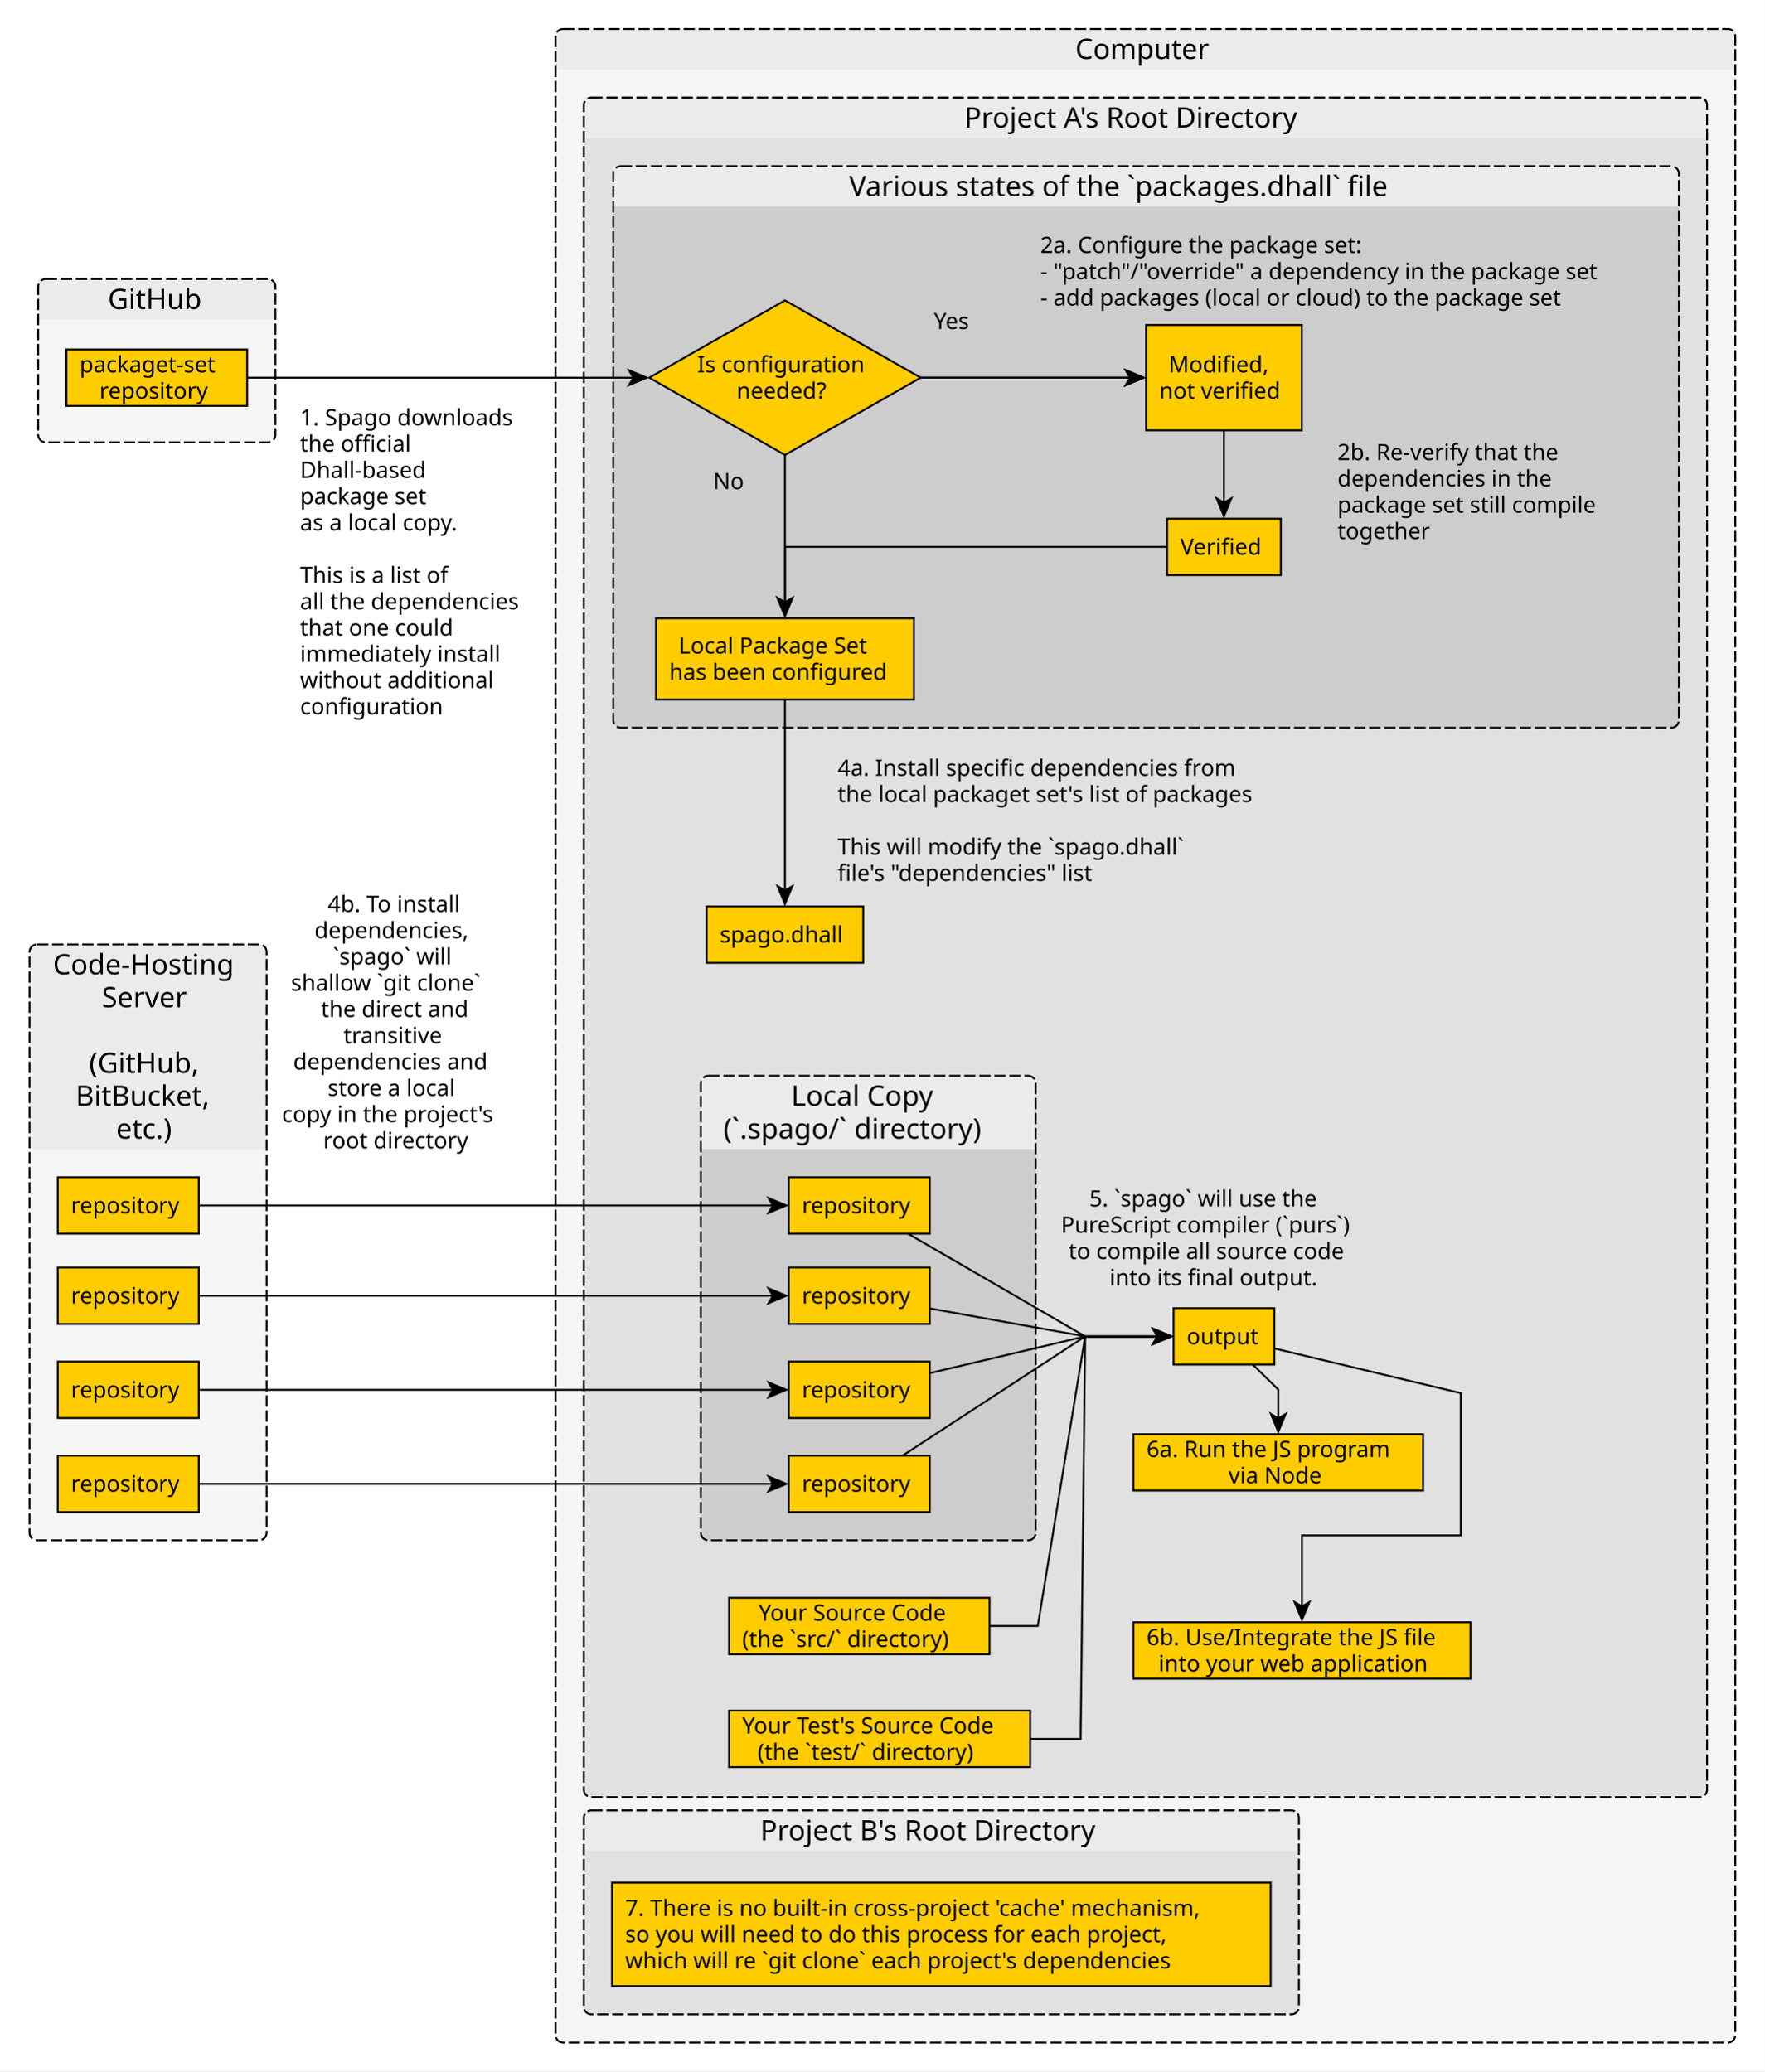
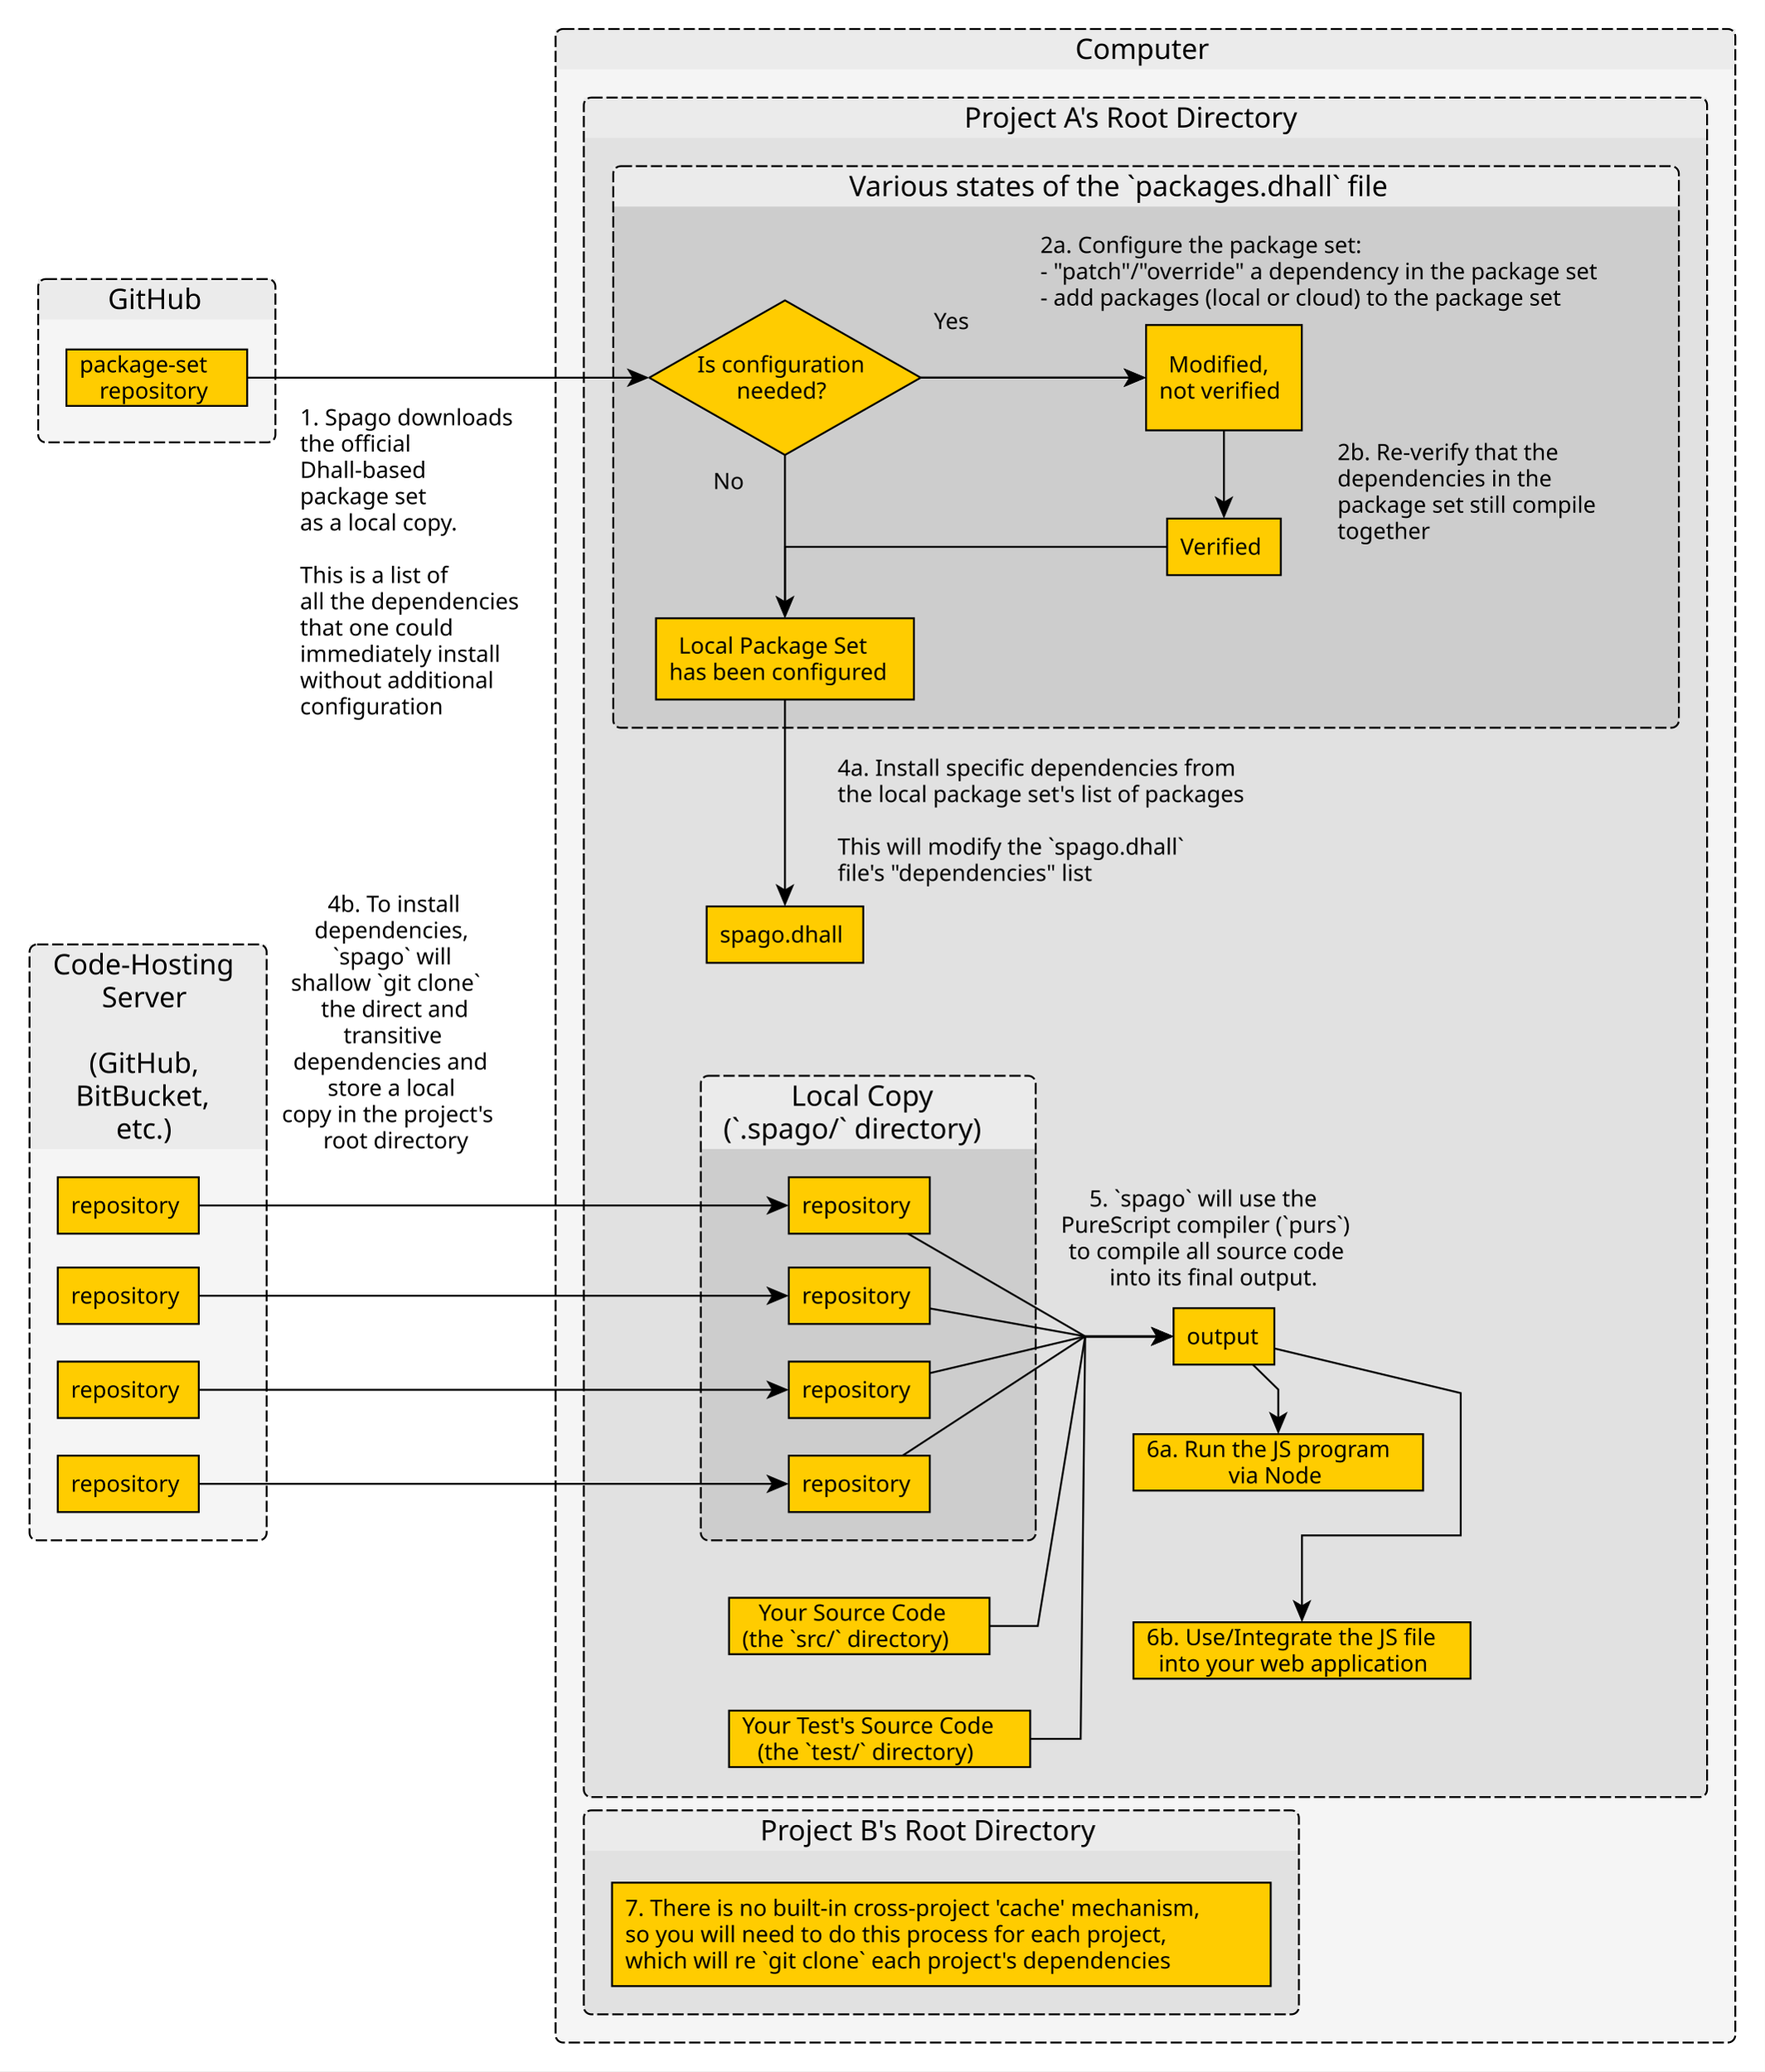
<svg xmlns="http://www.w3.org/2000/svg" fill-opacity="1" color-rendering="auto" color-interpolation="auto" text-rendering="auto" stroke="black" stroke-linecap="square" width="938" stroke-miterlimit="10" shape-rendering="auto" stroke-opacity="1" fill="black" stroke-dasharray="none" font-weight="normal" stroke-width="1" height="1101" font-family="'Dialog'" font-style="normal" stroke-linejoin="miter" font-size="12px" stroke-dashoffset="0" image-rendering="auto">
  <defs id="genericDefs" />
  <g>
    <defs id="defs1">
      <clipPath clipPathUnits="userSpaceOnUse" id="clipPath1">
        <path d="M0 0 L938 0 L938 1101 L0 1101 L0 0 Z" />
      </clipPath>
      <clipPath clipPathUnits="userSpaceOnUse" id="clipPath2">
        <path d="M-5 -35 L933 -35 L933 1066 L-5 1066 L-5 -35 Z" />
      </clipPath>
    </defs>
    <g fill="white" text-rendering="geometricPrecision" shape-rendering="geometricPrecision" transform="translate(5,35)" stroke="white">
      <rect x="-5" width="938" height="1101" y="-35" clip-path="url(#clipPath2)" stroke="none" />
    </g>
    <g fill="rgb(245,245,245)" text-rendering="geometricPrecision" shape-rendering="geometricPrecision" transform="matrix(1,0,0,1,5,35)" stroke="rgb(245,245,245)">
      <rect x="15.3" y="113.328" clip-path="url(#clipPath2)" width="126.061" rx="4" ry="4" height="86.782" stroke="none" />
      <rect x="15.3" y="113.328" clip-path="url(#clipPath2)" fill="rgb(235,235,235)" width="126.061" height="21.461" stroke="none" />
    </g>
    <g font-size="15px" stroke-linecap="butt" transform="matrix(1,0,0,1,5,35)" text-rendering="geometricPrecision" font-family="sans-serif" shape-rendering="geometricPrecision" stroke-miterlimit="1.45">
      <text x="52.341" xml:space="preserve" y="129.252" clip-path="url(#clipPath2)" stroke="none">GitHub</text>
      <rect x="15.3" y="113.328" clip-path="url(#clipPath2)" fill="none" width="126.061" stroke-dasharray="6,2" rx="4" ry="4" height="86.782" />
    </g>
    <g fill="rgb(255,204,0)" text-rendering="geometricPrecision" shape-rendering="geometricPrecision" transform="matrix(1,0,0,1,5,35)" stroke="rgb(255,204,0)">
      <rect x="30.3" width="96.061" height="30" y="150.758" clip-path="url(#clipPath2)" stroke="none" />
    </g>
    <g text-rendering="geometricPrecision" stroke-miterlimit="1.45" shape-rendering="geometricPrecision" transform="matrix(1,0,0,1,5,35)" stroke-linecap="butt">
      <rect fill="none" x="30.3" width="96.061" height="30" y="150.758" clip-path="url(#clipPath2)" />
-       <text x="37.3" xml:space="preserve" y="162.928" clip-path="url(#clipPath2)" font-family="sans-serif" stroke="none">packaget-set </text>
+       <text x="37.3" xml:space="preserve" y="162.928" clip-path="url(#clipPath2)" font-family="sans-serif" stroke="none">package-set </text>
      <text x="47.859" xml:space="preserve" y="176.897" clip-path="url(#clipPath2)" font-family="sans-serif" stroke="none">repository</text>
    </g>
    <g fill="rgb(245,245,245)" text-rendering="geometricPrecision" shape-rendering="geometricPrecision" transform="matrix(1,0,0,1,5,35)" stroke="rgb(245,245,245)">
      <rect x="290.271" y="-19.595" clip-path="url(#clipPath2)" width="627.009" rx="4" ry="4" height="1070.384" stroke="none" />
      <rect x="290.271" y="-19.595" clip-path="url(#clipPath2)" fill="rgb(235,235,235)" width="627.009" height="21.461" stroke="none" />
    </g>
    <g font-size="15px" stroke-linecap="butt" transform="matrix(1,0,0,1,5,35)" text-rendering="geometricPrecision" font-family="sans-serif" shape-rendering="geometricPrecision" stroke-miterlimit="1.45">
      <text x="566.491" xml:space="preserve" y="-3.672" clip-path="url(#clipPath2)" stroke="none">Computer</text>
      <rect x="290.271" y="-19.595" clip-path="url(#clipPath2)" fill="none" width="627.009" stroke-dasharray="6,2" rx="4" ry="4" height="1070.384" />
    </g>
    <g fill="rgb(225,225,225)" text-rendering="geometricPrecision" shape-rendering="geometricPrecision" transform="matrix(1,0,0,1,5,35)" stroke="rgb(225,225,225)">
      <rect x="305.271" y="16.866" clip-path="url(#clipPath2)" width="597.009" rx="4" ry="4" height="903.462" stroke="none" />
      <rect x="305.271" y="16.866" clip-path="url(#clipPath2)" fill="rgb(235,235,235)" width="597.009" height="21.461" stroke="none" />
    </g>
    <g font-size="15px" stroke-linecap="butt" transform="matrix(1,0,0,1,5,35)" text-rendering="geometricPrecision" font-family="sans-serif" shape-rendering="geometricPrecision" stroke-miterlimit="1.45">
      <text x="507.506" xml:space="preserve" y="32.789" clip-path="url(#clipPath2)" stroke="none">Project A's Root Directory</text>
      <rect x="305.271" y="16.866" clip-path="url(#clipPath2)" fill="none" width="597.009" stroke-dasharray="6,2" rx="4" ry="4" height="903.462" />
    </g>
    <g fill="rgb(205,205,205)" text-rendering="geometricPrecision" shape-rendering="geometricPrecision" transform="matrix(1,0,0,1,5,35)" stroke="rgb(205,205,205)">
      <rect x="367.459" y="536.887" clip-path="url(#clipPath2)" width="178" rx="4" ry="4" height="246.922" stroke="none" />
      <rect x="367.459" y="536.887" clip-path="url(#clipPath2)" fill="rgb(235,235,235)" width="178" height="38.922" stroke="none" />
    </g>
    <g font-size="15px" stroke-linecap="butt" transform="matrix(1,0,0,1,5,35)" text-rendering="geometricPrecision" font-family="sans-serif" shape-rendering="geometricPrecision" stroke-miterlimit="1.45">
      <text x="415.48" xml:space="preserve" y="552.81" clip-path="url(#clipPath2)" stroke="none">Local Copy</text>
      <text x="379.481" xml:space="preserve" y="570.271" clip-path="url(#clipPath2)" stroke="none">(`.spago/` directory)</text>
      <rect x="367.459" y="536.887" clip-path="url(#clipPath2)" fill="none" width="178" stroke-dasharray="6,2" rx="4" ry="4" height="246.922" />
    </g>
    <g fill="rgb(255,204,0)" text-rendering="geometricPrecision" shape-rendering="geometricPrecision" transform="matrix(1,0,0,1,5,35)" stroke="rgb(255,204,0)">
      <rect x="414.217" width="74.943" height="30" y="638.809" clip-path="url(#clipPath2)" stroke="none" />
    </g>
    <g text-rendering="geometricPrecision" stroke-miterlimit="1.45" shape-rendering="geometricPrecision" transform="matrix(1,0,0,1,5,35)" stroke-linecap="butt">
      <rect fill="none" x="414.217" width="74.943" height="30" y="638.809" clip-path="url(#clipPath2)" />
      <text x="421.217" xml:space="preserve" y="657.963" clip-path="url(#clipPath2)" font-family="sans-serif" stroke="none">repository</text>
    </g>
    <g fill="rgb(255,204,0)" text-rendering="geometricPrecision" shape-rendering="geometricPrecision" transform="matrix(1,0,0,1,5,35)" stroke="rgb(255,204,0)">
      <rect x="414.217" width="74.943" height="30" y="590.809" clip-path="url(#clipPath2)" stroke="none" />
    </g>
    <g text-rendering="geometricPrecision" stroke-miterlimit="1.45" shape-rendering="geometricPrecision" transform="matrix(1,0,0,1,5,35)" stroke-linecap="butt">
      <rect fill="none" x="414.217" width="74.943" height="30" y="590.809" clip-path="url(#clipPath2)" />
      <text x="421.217" xml:space="preserve" y="609.963" clip-path="url(#clipPath2)" font-family="sans-serif" stroke="none">repository</text>
    </g>
    <g fill="rgb(255,204,0)" text-rendering="geometricPrecision" shape-rendering="geometricPrecision" transform="matrix(1,0,0,1,5,35)" stroke="rgb(255,204,0)">
      <rect x="414.217" width="74.943" height="30" y="688.809" clip-path="url(#clipPath2)" stroke="none" />
    </g>
    <g text-rendering="geometricPrecision" stroke-miterlimit="1.45" shape-rendering="geometricPrecision" transform="matrix(1,0,0,1,5,35)" stroke-linecap="butt">
      <rect fill="none" x="414.217" width="74.943" height="30" y="688.809" clip-path="url(#clipPath2)" />
      <text x="421.217" xml:space="preserve" y="707.963" clip-path="url(#clipPath2)" font-family="sans-serif" stroke="none">repository</text>
    </g>
    <g fill="rgb(255,204,0)" text-rendering="geometricPrecision" shape-rendering="geometricPrecision" transform="matrix(1,0,0,1,5,35)" stroke="rgb(255,204,0)">
      <rect x="414.217" width="74.943" height="30" y="738.809" clip-path="url(#clipPath2)" stroke="none" />
    </g>
    <g text-rendering="geometricPrecision" stroke-miterlimit="1.45" shape-rendering="geometricPrecision" transform="matrix(1,0,0,1,5,35)" stroke-linecap="butt">
      <rect fill="none" x="414.217" width="74.943" height="30" y="738.809" clip-path="url(#clipPath2)" />
      <text x="421.217" xml:space="preserve" y="757.963" clip-path="url(#clipPath2)" font-family="sans-serif" stroke="none">repository</text>
    </g>
    <g fill="rgb(255,204,0)" text-rendering="geometricPrecision" shape-rendering="geometricPrecision" transform="matrix(1,0,0,1,5,35)" stroke="rgb(255,204,0)">
      <rect x="618.725" width="53.58" height="30" y="660.409" clip-path="url(#clipPath2)" stroke="none" />
    </g>
    <g text-rendering="geometricPrecision" stroke-miterlimit="1.45" shape-rendering="geometricPrecision" transform="matrix(1,0,0,1,5,35)" stroke-linecap="butt">
      <rect fill="none" x="618.725" width="53.58" height="30" y="660.409" clip-path="url(#clipPath2)" />
      <text x="625.725" xml:space="preserve" y="679.563" clip-path="url(#clipPath2)" font-family="sans-serif" stroke="none">output</text>
    </g>
    <g fill="rgb(255,204,0)" text-rendering="geometricPrecision" shape-rendering="geometricPrecision" transform="matrix(1,0,0,1,5,35)" stroke="rgb(255,204,0)">
      <rect x="370.565" width="83.24" height="30" y="446.829" clip-path="url(#clipPath2)" stroke="none" />
    </g>
    <g text-rendering="geometricPrecision" stroke-miterlimit="1.45" shape-rendering="geometricPrecision" transform="matrix(1,0,0,1,5,35)" stroke-linecap="butt">
      <rect fill="none" x="370.565" width="83.24" height="30" y="446.829" clip-path="url(#clipPath2)" />
      <text x="377.565" xml:space="preserve" y="465.983" clip-path="url(#clipPath2)" font-family="sans-serif" stroke="none">spago.dhall</text>
    </g>
    <g fill="rgb(255,204,0)" text-rendering="geometricPrecision" shape-rendering="geometricPrecision" transform="matrix(1,0,0,1,5,35)" stroke="rgb(255,204,0)">
      <rect x="382.459" width="138.459" height="30" y="814.359" clip-path="url(#clipPath2)" stroke="none" />
    </g>
    <g text-rendering="geometricPrecision" stroke-miterlimit="1.45" shape-rendering="geometricPrecision" transform="matrix(1,0,0,1,5,35)" stroke-linecap="butt">
      <rect fill="none" x="382.459" width="138.459" height="30" y="814.359" clip-path="url(#clipPath2)" />
      <text x="398.169" xml:space="preserve" y="826.529" clip-path="url(#clipPath2)" font-family="sans-serif" stroke="none">Your Source Code</text>
      <text x="389.459" xml:space="preserve" y="840.498" clip-path="url(#clipPath2)" font-family="sans-serif" stroke="none">(the `src/` directory)</text>
    </g>
    <g fill="rgb(255,204,0)" text-rendering="geometricPrecision" shape-rendering="geometricPrecision" transform="matrix(1,0,0,1,5,35)" stroke="rgb(255,204,0)">
      <rect x="382.459" width="160.074" height="30" y="874.359" clip-path="url(#clipPath2)" stroke="none" />
    </g>
    <g text-rendering="geometricPrecision" stroke-miterlimit="1.45" shape-rendering="geometricPrecision" transform="matrix(1,0,0,1,5,35)" stroke-linecap="butt">
      <rect fill="none" x="382.459" width="160.074" height="30" y="874.359" clip-path="url(#clipPath2)" />
      <text x="389.459" xml:space="preserve" y="886.529" clip-path="url(#clipPath2)" font-family="sans-serif" stroke="none">Your Test's Source Code</text>
      <text x="397.636" xml:space="preserve" y="900.498" clip-path="url(#clipPath2)" font-family="sans-serif" stroke="none">(the `test/` directory)</text>
    </g>
    <g fill="rgb(255,204,0)" text-rendering="geometricPrecision" shape-rendering="geometricPrecision" transform="matrix(1,0,0,1,5,35)" stroke="rgb(255,204,0)">
      <rect x="597.412" width="153.945" height="30" y="727.385" clip-path="url(#clipPath2)" stroke="none" />
    </g>
    <g text-rendering="geometricPrecision" stroke-miterlimit="1.45" shape-rendering="geometricPrecision" transform="matrix(1,0,0,1,5,35)" stroke-linecap="butt">
      <rect fill="none" x="597.412" width="153.945" height="30" y="727.385" clip-path="url(#clipPath2)" />
      <text x="604.412" xml:space="preserve" y="739.554" clip-path="url(#clipPath2)" font-family="sans-serif" stroke="none">6a. Run the JS program</text>
      <text x="647.924" xml:space="preserve" y="753.523" clip-path="url(#clipPath2)" font-family="sans-serif" stroke="none">via Node</text>
    </g>
    <g fill="rgb(255,204,0)" text-rendering="geometricPrecision" shape-rendering="geometricPrecision" transform="matrix(1,0,0,1,5,35)" stroke="rgb(255,204,0)">
      <rect x="597.412" width="179.135" height="30" y="827.38" clip-path="url(#clipPath2)" stroke="none" />
    </g>
    <g text-rendering="geometricPrecision" stroke-miterlimit="1.45" shape-rendering="geometricPrecision" transform="matrix(1,0,0,1,5,35)" stroke-linecap="butt">
      <rect fill="none" x="597.412" width="179.135" height="30" y="827.38" clip-path="url(#clipPath2)" />
      <text x="604.412" xml:space="preserve" y="839.55" clip-path="url(#clipPath2)" font-family="sans-serif" stroke="none">6b. Use/Integrate the JS file</text>
      <text x="610.769" xml:space="preserve" y="853.519" clip-path="url(#clipPath2)" font-family="sans-serif" stroke="none">into your web application</text>
      <path fill="none" d="M489.16 660.55 L571.746 675.409 L610.725 675.409" clip-path="url(#clipPath2)" />
      <path d="M618.725 675.409 L606.725 670.409 L609.725 675.409 L606.725 680.409 Z" clip-path="url(#clipPath2)" stroke="none" />
      <path fill="none" d="M477.563 620.809 L571.746 675.409 L610.725 675.409" clip-path="url(#clipPath2)" />
      <path d="M618.725 675.409 L606.725 670.409 L609.725 675.409 L606.725 680.409 Z" clip-path="url(#clipPath2)" stroke="none" />
      <path fill="none" d="M489.16 694.944 L571.746 675.409 L610.725 675.409" clip-path="url(#clipPath2)" />
      <path d="M618.725 675.409 L606.725 670.409 L609.725 675.409 L606.725 680.409 Z" clip-path="url(#clipPath2)" stroke="none" />
      <text x="573.961" xml:space="preserve" y="606.356" clip-path="url(#clipPath2)" font-family="sans-serif" stroke="none">5. `spago` will use the </text>
      <text x="558.891" xml:space="preserve" y="620.325" clip-path="url(#clipPath2)" font-family="sans-serif" stroke="none">PureScript compiler (`purs`)</text>
      <text x="562.942" xml:space="preserve" y="634.294" clip-path="url(#clipPath2)" font-family="sans-serif" stroke="none">to compile all source code </text>
      <text x="584.704" xml:space="preserve" y="648.262" clip-path="url(#clipPath2)" font-family="sans-serif" stroke="none">into its final output.</text>
      <path fill="none" d="M474.659 738.809 L571.746 675.409 L610.725 675.409" clip-path="url(#clipPath2)" />
      <path d="M618.725 675.409 L606.725 670.409 L609.725 675.409 L606.725 680.409 Z" clip-path="url(#clipPath2)" stroke="none" />
      <path fill="none" d="M520.918 829.359 L546.558 829.359 L571.746 675.409 L610.725 675.409" clip-path="url(#clipPath2)" />
      <path d="M618.725 675.409 L606.725 670.409 L609.725 675.409 L606.725 680.409 Z" clip-path="url(#clipPath2)" stroke="none" />
      <path fill="none" d="M542.533 889.359 L569.343 889.359 L571.746 675.409 L610.725 675.409" clip-path="url(#clipPath2)" />
      <path d="M618.725 675.409 L606.725 670.409 L609.725 675.409 L606.725 680.409 Z" clip-path="url(#clipPath2)" stroke="none" />
      <path fill="none" d="M660.841 690.409 L674.385 703.663 L674.385 719.385" clip-path="url(#clipPath2)" />
      <path d="M674.385 727.385 L679.385 715.385 L674.385 718.385 L669.385 715.385 Z" clip-path="url(#clipPath2)" stroke="none" />
      <path fill="none" d="M672.305 681.828 L771.357 705.563 L771.357 781.2 L686.98 781.2 L686.98 819.38" clip-path="url(#clipPath2)" />
      <path d="M686.98 827.38 L691.98 815.38 L686.98 818.38 L681.98 815.38 Z" clip-path="url(#clipPath2)" stroke="none" />
    </g>
    <g fill="rgb(205,205,205)" text-rendering="geometricPrecision" shape-rendering="geometricPrecision" transform="matrix(1,0,0,1,5,35)" stroke="rgb(205,205,205)">
      <rect x="320.913" y="53.327" clip-path="url(#clipPath2)" width="566.367" rx="4" ry="4" height="298.527" stroke="none" />
      <rect x="320.913" y="53.327" clip-path="url(#clipPath2)" fill="rgb(235,235,235)" width="566.367" height="21.461" stroke="none" />
    </g>
    <g font-size="15px" stroke-linecap="butt" transform="matrix(1,0,0,1,5,35)" text-rendering="geometricPrecision" font-family="sans-serif" shape-rendering="geometricPrecision" stroke-miterlimit="1.45">
      <text x="446.303" xml:space="preserve" y="69.25" clip-path="url(#clipPath2)" stroke="none">Various states of the `packages.dhall` file</text>
      <rect x="320.913" y="53.327" clip-path="url(#clipPath2)" fill="none" width="566.367" stroke-dasharray="6,2" rx="4" ry="4" height="298.527" />
    </g>
    <g fill="rgb(255,204,0)" text-rendering="geometricPrecision" shape-rendering="geometricPrecision" transform="matrix(1,0,0,1,5,35)" stroke="rgb(255,204,0)">
      <path d="M340.049 165.758 L412.185 124.675 L484.322 165.758 L412.185 206.841 Z" fill-rule="evenodd" clip-path="url(#clipPath2)" stroke="none" />
    </g>
    <g text-rendering="geometricPrecision" stroke-miterlimit="1.45" shape-rendering="geometricPrecision" transform="matrix(1,0,0,1,5,35)" stroke-linecap="butt">
      <path fill="none" d="M340.049 165.758 L412.185 124.675 L484.322 165.758 L412.185 206.841 Z" fill-rule="evenodd" clip-path="url(#clipPath2)" />
      <text x="365.583" xml:space="preserve" y="162.928" clip-path="url(#clipPath2)" font-family="sans-serif" stroke="none">Is configuration</text>
      <text x="386.507" xml:space="preserve" y="176.897" clip-path="url(#clipPath2)" font-family="sans-serif" stroke="none">needed?</text>
    </g>
    <g fill="rgb(255,204,0)" text-rendering="geometricPrecision" shape-rendering="geometricPrecision" transform="matrix(1,0,0,1,5,35)" stroke="rgb(255,204,0)">
      <rect x="343.642" width="137.088" height="43.2" y="293.654" clip-path="url(#clipPath2)" stroke="none" />
    </g>
    <g text-rendering="geometricPrecision" stroke-miterlimit="1.45" shape-rendering="geometricPrecision" transform="matrix(1,0,0,1,5,35)" stroke-linecap="butt">
      <rect fill="none" x="343.642" width="137.088" height="43.2" y="293.654" clip-path="url(#clipPath2)" />
      <text x="355.71" xml:space="preserve" y="312.424" clip-path="url(#clipPath2)" font-family="sans-serif" stroke="none">Local Package Set </text>
      <text x="350.642" xml:space="preserve" y="326.393" clip-path="url(#clipPath2)" font-family="sans-serif" stroke="none">has been configured</text>
    </g>
    <g fill="rgb(255,204,0)" text-rendering="geometricPrecision" shape-rendering="geometricPrecision" transform="matrix(1,0,0,1,5,35)" stroke="rgb(255,204,0)">
      <rect x="615.306" width="60.418" height="30.03" y="240.669" clip-path="url(#clipPath2)" stroke="none" />
    </g>
    <g text-rendering="geometricPrecision" stroke-miterlimit="1.45" shape-rendering="geometricPrecision" transform="matrix(1,0,0,1,5,35)" stroke-linecap="butt">
      <rect fill="none" x="615.306" width="60.418" height="30.03" y="240.669" clip-path="url(#clipPath2)" />
      <text x="622.306" xml:space="preserve" y="259.838" clip-path="url(#clipPath2)" font-family="sans-serif" stroke="none">Verified</text>
    </g>
    <g fill="rgb(255,204,0)" text-rendering="geometricPrecision" shape-rendering="geometricPrecision" transform="matrix(1,0,0,1,5,35)" stroke="rgb(255,204,0)">
      <rect x="604.126" width="82.777" height="56" y="137.758" clip-path="url(#clipPath2)" stroke="none" />
    </g>
    <g text-rendering="geometricPrecision" stroke-miterlimit="1.45" shape-rendering="geometricPrecision" transform="matrix(1,0,0,1,5,35)" stroke-linecap="butt">
      <rect fill="none" x="604.126" width="82.777" height="56" y="137.758" clip-path="url(#clipPath2)" />
      <text x="616.098" xml:space="preserve" y="162.928" clip-path="url(#clipPath2)" font-family="sans-serif" stroke="none">Modified, </text>
      <text x="611.126" xml:space="preserve" y="176.897" clip-path="url(#clipPath2)" font-family="sans-serif" stroke="none">not verified</text>
      <path fill="none" d="M126.361 165.758 L332.066 165.758" clip-path="url(#clipPath2)" />
      <path d="M340.066 165.758 L328.066 160.758 L331.066 165.758 L328.066 170.758 Z" clip-path="url(#clipPath2)" stroke="none" />
      <text x="154.449" xml:space="preserve" y="191.084" clip-path="url(#clipPath2)" font-family="sans-serif" stroke="none">1. Spago downloads </text>
      <text x="154.449" xml:space="preserve" y="205.053" clip-path="url(#clipPath2)" font-family="sans-serif" stroke="none">the official </text>
      <text x="154.449" xml:space="preserve" y="219.022" clip-path="url(#clipPath2)" font-family="sans-serif" stroke="none">Dhall-based </text>
      <text x="154.449" xml:space="preserve" y="232.99" clip-path="url(#clipPath2)" font-family="sans-serif" stroke="none">package set</text>
      <text x="154.449" xml:space="preserve" y="246.959" clip-path="url(#clipPath2)" font-family="sans-serif" stroke="none">as a local copy.</text>
      <text x="154.449" xml:space="preserve" y="260.928" clip-path="url(#clipPath2)" font-family="sans-serif" stroke="none"> </text>
      <text x="154.449" xml:space="preserve" y="274.897" clip-path="url(#clipPath2)" font-family="sans-serif" stroke="none">This is a list of </text>
      <text x="154.449" xml:space="preserve" y="288.865" clip-path="url(#clipPath2)" font-family="sans-serif" stroke="none">all the dependencies </text>
      <text x="154.449" xml:space="preserve" y="302.834" clip-path="url(#clipPath2)" font-family="sans-serif" stroke="none">that one could </text>
      <text x="154.449" xml:space="preserve" y="316.803" clip-path="url(#clipPath2)" font-family="sans-serif" stroke="none">immediately install </text>
      <text x="154.449" xml:space="preserve" y="330.772" clip-path="url(#clipPath2)" font-family="sans-serif" stroke="none">without additional</text>
      <text x="154.449" xml:space="preserve" y="344.74" clip-path="url(#clipPath2)" font-family="sans-serif" stroke="none">configuration</text>
      <path fill="none" d="M412.185 206.837 L412.185 285.668" clip-path="url(#clipPath2)" />
      <path d="M412.185 293.668 L417.185 281.668 L412.185 284.668 L407.185 281.668 Z" clip-path="url(#clipPath2)" stroke="none" />
      <text x="374.026" xml:space="preserve" y="224.98" clip-path="url(#clipPath2)" font-family="sans-serif" stroke="none">No</text>
      <path fill="none" d="M412.185 336.854 L412.185 438.829" clip-path="url(#clipPath2)" />
      <path d="M412.185 446.829 L417.185 434.829 L412.185 437.829 L407.185 434.829 Z" clip-path="url(#clipPath2)" stroke="none" />
      <text x="440.185" xml:space="preserve" y="377.392" clip-path="url(#clipPath2)" font-family="sans-serif" stroke="none">4a. Install specific dependencies from </text>
-       <text x="440.185" xml:space="preserve" y="391.361" clip-path="url(#clipPath2)" font-family="sans-serif" stroke="none">the local packaget set's list of packages</text>
+       <text x="440.185" xml:space="preserve" y="391.361" clip-path="url(#clipPath2)" font-family="sans-serif" stroke="none">the local package set's list of packages</text>
      <text x="440.185" xml:space="preserve" y="405.329" clip-path="url(#clipPath2)" font-family="sans-serif" stroke="none"> </text>
      <text x="440.185" xml:space="preserve" y="419.298" clip-path="url(#clipPath2)" font-family="sans-serif" stroke="none">This will modify the `spago.dhall` </text>
      <text x="440.185" xml:space="preserve" y="433.267" clip-path="url(#clipPath2)" font-family="sans-serif" stroke="none">file's "dependencies" list</text>
      <path fill="none" d="M615.306 255.684 L412.185 255.684 L412.185 285.654" clip-path="url(#clipPath2)" />
      <path d="M412.185 293.654 L417.185 281.654 L412.185 284.654 L407.185 281.654 Z" clip-path="url(#clipPath2)" stroke="none" />
      <path fill="none" d="M484.332 165.758 L596.126 165.758" clip-path="url(#clipPath2)" />
      <path d="M604.126 165.758 L592.126 160.758 L595.126 165.758 L592.126 170.758 Z" clip-path="url(#clipPath2)" stroke="none" />
      <text x="547.91" xml:space="preserve" y="99.466" clip-path="url(#clipPath2)" font-family="sans-serif" stroke="none">2a. Configure the package set:</text>
      <text x="547.91" xml:space="preserve" y="113.435" clip-path="url(#clipPath2)" font-family="sans-serif" stroke="none">- "patch"/"override" a dependency in the package set</text>
      <text x="547.91" xml:space="preserve" y="127.404" clip-path="url(#clipPath2)" font-family="sans-serif" stroke="none">- add packages (local or cloud) to the package set</text>
      <path fill="none" d="M484.332 165.758 L596.126 165.758" clip-path="url(#clipPath2)" />
      <path d="M604.126 165.758 L592.126 160.758 L595.126 165.758 L592.126 170.758 Z" clip-path="url(#clipPath2)" stroke="none" />
      <text x="491.322" xml:space="preserve" y="139.912" clip-path="url(#clipPath2)" font-family="sans-serif" stroke="none">Yes</text>
      <path fill="none" d="M645.515 193.758 L645.515 232.668" clip-path="url(#clipPath2)" />
      <path d="M645.515 240.668 L650.515 228.668 L645.515 231.668 L640.515 228.668 Z" clip-path="url(#clipPath2)" stroke="none" />
      <text x="705.848" xml:space="preserve" y="209.578" clip-path="url(#clipPath2)" font-family="sans-serif" stroke="none">2b. Re-verify that the </text>
      <text x="705.848" xml:space="preserve" y="223.547" clip-path="url(#clipPath2)" font-family="sans-serif" stroke="none">dependencies in the </text>
      <text x="705.848" xml:space="preserve" y="237.516" clip-path="url(#clipPath2)" font-family="sans-serif" stroke="none">package set still compile </text>
      <text x="705.848" xml:space="preserve" y="251.484" clip-path="url(#clipPath2)" font-family="sans-serif" stroke="none">together</text>
    </g>
    <g fill="rgb(225,225,225)" text-rendering="geometricPrecision" shape-rendering="geometricPrecision" transform="matrix(1,0,0,1,5,35)" stroke="rgb(225,225,225)">
      <rect x="305.271" y="927.375" clip-path="url(#clipPath2)" width="380.076" rx="4" ry="4" height="108.414" stroke="none" />
      <rect x="305.271" y="927.375" clip-path="url(#clipPath2)" fill="rgb(235,235,235)" width="380.076" height="21.461" stroke="none" />
    </g>
    <g font-size="15px" stroke-linecap="butt" transform="matrix(1,0,0,1,5,35)" text-rendering="geometricPrecision" font-family="sans-serif" shape-rendering="geometricPrecision" stroke-miterlimit="1.45">
      <text x="399.024" xml:space="preserve" y="943.298" clip-path="url(#clipPath2)" stroke="none">Project B's Root Directory</text>
      <rect x="305.271" y="927.375" clip-path="url(#clipPath2)" fill="none" width="380.076" stroke-dasharray="6,2" rx="4" ry="4" height="108.414" />
    </g>
    <g fill="rgb(255,204,0)" text-rendering="geometricPrecision" shape-rendering="geometricPrecision" transform="matrix(1,0,0,1,5,35)" stroke="rgb(255,204,0)">
      <rect x="320.271" width="350.076" height="55" y="965.789" clip-path="url(#clipPath2)" stroke="none" />
    </g>
    <g text-rendering="geometricPrecision" stroke-miterlimit="1.45" shape-rendering="geometricPrecision" transform="matrix(1,0,0,1,5,35)" stroke-linecap="butt">
      <rect fill="none" x="320.271" width="350.076" height="55" y="965.789" clip-path="url(#clipPath2)" />
      <text x="327.271" xml:space="preserve" y="983.475" clip-path="url(#clipPath2)" font-family="sans-serif" stroke="none">7. There is no built-in cross-project 'cache' mechanism, </text>
      <text x="327.271" xml:space="preserve" y="997.443" clip-path="url(#clipPath2)" font-family="sans-serif" stroke="none">so you will need to do this process for each project,</text>
      <text x="327.271" xml:space="preserve" y="1011.412" clip-path="url(#clipPath2)" font-family="sans-serif" stroke="none">which will re `git clone` each project's dependencies</text>
    </g>
    <g fill="rgb(245,245,245)" text-rendering="geometricPrecision" shape-rendering="geometricPrecision" transform="matrix(1,0,0,1,5,35)" stroke="rgb(245,245,245)">
      <rect x="10.697" y="467.043" clip-path="url(#clipPath2)" width="126" rx="4" ry="4" height="316.766" stroke="none" />
      <rect x="10.697" y="467.043" clip-path="url(#clipPath2)" fill="rgb(235,235,235)" width="126" height="108.766" stroke="none" />
    </g>
    <g font-size="15px" stroke-linecap="butt" transform="matrix(1,0,0,1,5,35)" text-rendering="geometricPrecision" font-family="sans-serif" shape-rendering="geometricPrecision" stroke-miterlimit="1.45">
      <text x="23.116" xml:space="preserve" y="482.966" clip-path="url(#clipPath2)" stroke="none">Code-Hosting</text>
      <text x="49.102" xml:space="preserve" y="500.427" clip-path="url(#clipPath2)" stroke="none">Server</text>
      <text x="71.313" xml:space="preserve" y="517.888" clip-path="url(#clipPath2)" stroke="none"> </text>
      <text x="42.397" xml:space="preserve" y="535.349" clip-path="url(#clipPath2)" stroke="none">(GitHub,</text>
      <text x="35.223" xml:space="preserve" y="552.81" clip-path="url(#clipPath2)" stroke="none">BitBucket,</text>
      <text x="56.709" xml:space="preserve" y="570.271" clip-path="url(#clipPath2)" stroke="none">etc.)</text>
      <rect x="10.697" y="467.043" clip-path="url(#clipPath2)" fill="none" width="126" stroke-dasharray="6,2" rx="4" ry="4" height="316.766" />
    </g>
    <g fill="rgb(255,204,0)" text-rendering="geometricPrecision" shape-rendering="geometricPrecision" transform="matrix(1,0,0,1,5,35)" stroke="rgb(255,204,0)">
      <rect x="25.697" width="74.943" height="30" y="590.809" clip-path="url(#clipPath2)" stroke="none" />
    </g>
    <g text-rendering="geometricPrecision" stroke-miterlimit="1.45" shape-rendering="geometricPrecision" transform="matrix(1,0,0,1,5,35)" stroke-linecap="butt">
      <rect fill="none" x="25.697" width="74.943" height="30" y="590.809" clip-path="url(#clipPath2)" />
      <text x="32.697" xml:space="preserve" y="609.963" clip-path="url(#clipPath2)" font-family="sans-serif" stroke="none">repository</text>
    </g>
    <g fill="rgb(255,204,0)" text-rendering="geometricPrecision" shape-rendering="geometricPrecision" transform="matrix(1,0,0,1,5,35)" stroke="rgb(255,204,0)">
      <rect x="25.697" width="74.943" height="30" y="638.809" clip-path="url(#clipPath2)" stroke="none" />
    </g>
    <g text-rendering="geometricPrecision" stroke-miterlimit="1.45" shape-rendering="geometricPrecision" transform="matrix(1,0,0,1,5,35)" stroke-linecap="butt">
      <rect fill="none" x="25.697" width="74.943" height="30" y="638.809" clip-path="url(#clipPath2)" />
      <text x="32.697" xml:space="preserve" y="657.963" clip-path="url(#clipPath2)" font-family="sans-serif" stroke="none">repository</text>
    </g>
    <g fill="rgb(255,204,0)" text-rendering="geometricPrecision" shape-rendering="geometricPrecision" transform="matrix(1,0,0,1,5,35)" stroke="rgb(255,204,0)">
      <rect x="25.697" width="74.943" height="30" y="688.809" clip-path="url(#clipPath2)" stroke="none" />
    </g>
    <g text-rendering="geometricPrecision" stroke-miterlimit="1.45" shape-rendering="geometricPrecision" transform="matrix(1,0,0,1,5,35)" stroke-linecap="butt">
      <rect fill="none" x="25.697" width="74.943" height="30" y="688.809" clip-path="url(#clipPath2)" />
      <text x="32.697" xml:space="preserve" y="707.963" clip-path="url(#clipPath2)" font-family="sans-serif" stroke="none">repository</text>
    </g>
    <g fill="rgb(255,204,0)" text-rendering="geometricPrecision" shape-rendering="geometricPrecision" transform="matrix(1,0,0,1,5,35)" stroke="rgb(255,204,0)">
      <rect x="25.697" width="74.943" height="30" y="738.809" clip-path="url(#clipPath2)" stroke="none" />
    </g>
    <g text-rendering="geometricPrecision" stroke-miterlimit="1.45" shape-rendering="geometricPrecision" transform="matrix(1,0,0,1,5,35)" stroke-linecap="butt">
      <rect fill="none" x="25.697" width="74.943" height="30" y="738.809" clip-path="url(#clipPath2)" />
      <text x="32.697" xml:space="preserve" y="757.963" clip-path="url(#clipPath2)" font-family="sans-serif" stroke="none">repository</text>
      <path fill="none" d="M100.641 605.809 L406.217 605.809" clip-path="url(#clipPath2)" />
      <path d="M414.217 605.809 L402.217 600.809 L405.217 605.809 L402.217 610.809 Z" clip-path="url(#clipPath2)" stroke="none" />
      <text x="169.173" xml:space="preserve" y="449.743" clip-path="url(#clipPath2)" font-family="sans-serif" stroke="none">4b. To install</text>
      <text x="162.113" xml:space="preserve" y="463.712" clip-path="url(#clipPath2)" font-family="sans-serif" stroke="none">dependencies, </text>
      <text x="171.91" xml:space="preserve" y="477.681" clip-path="url(#clipPath2)" font-family="sans-serif" stroke="none">`spago` will</text>
      <text x="149.618" xml:space="preserve" y="491.65" clip-path="url(#clipPath2)" font-family="sans-serif" stroke="none">shallow `git clone` </text>
      <text x="165.582" xml:space="preserve" y="505.618" clip-path="url(#clipPath2)" font-family="sans-serif" stroke="none">the direct and</text>
      <text x="177.555" xml:space="preserve" y="519.587" clip-path="url(#clipPath2)" font-family="sans-serif" stroke="none">transitive </text>
      <text x="150.825" xml:space="preserve" y="533.556" clip-path="url(#clipPath2)" font-family="sans-serif" stroke="none">dependencies and </text>
      <text x="169.13" xml:space="preserve" y="547.525" clip-path="url(#clipPath2)" font-family="sans-serif" stroke="none">store a local </text>
      <text x="144.81" xml:space="preserve" y="561.494" clip-path="url(#clipPath2)" font-family="sans-serif" stroke="none">copy in the project's </text>
      <text x="166.774" xml:space="preserve" y="575.462" clip-path="url(#clipPath2)" font-family="sans-serif" stroke="none">root directory</text>
      <path fill="none" d="M100.641 653.809 L406.217 653.809" clip-path="url(#clipPath2)" />
      <path d="M414.217 653.809 L402.217 648.809 L405.217 653.809 L402.217 658.809 Z" clip-path="url(#clipPath2)" stroke="none" />
      <path fill="none" d="M100.641 703.809 L406.217 703.809" clip-path="url(#clipPath2)" />
      <path d="M414.217 703.809 L402.217 698.809 L405.217 703.809 L402.217 708.809 Z" clip-path="url(#clipPath2)" stroke="none" />
      <path fill="none" d="M100.641 753.809 L406.217 753.809" clip-path="url(#clipPath2)" />
      <path d="M414.217 753.809 L402.217 748.809 L405.217 753.809 L402.217 758.809 Z" clip-path="url(#clipPath2)" stroke="none" />
    </g>
  </g>
</svg>
